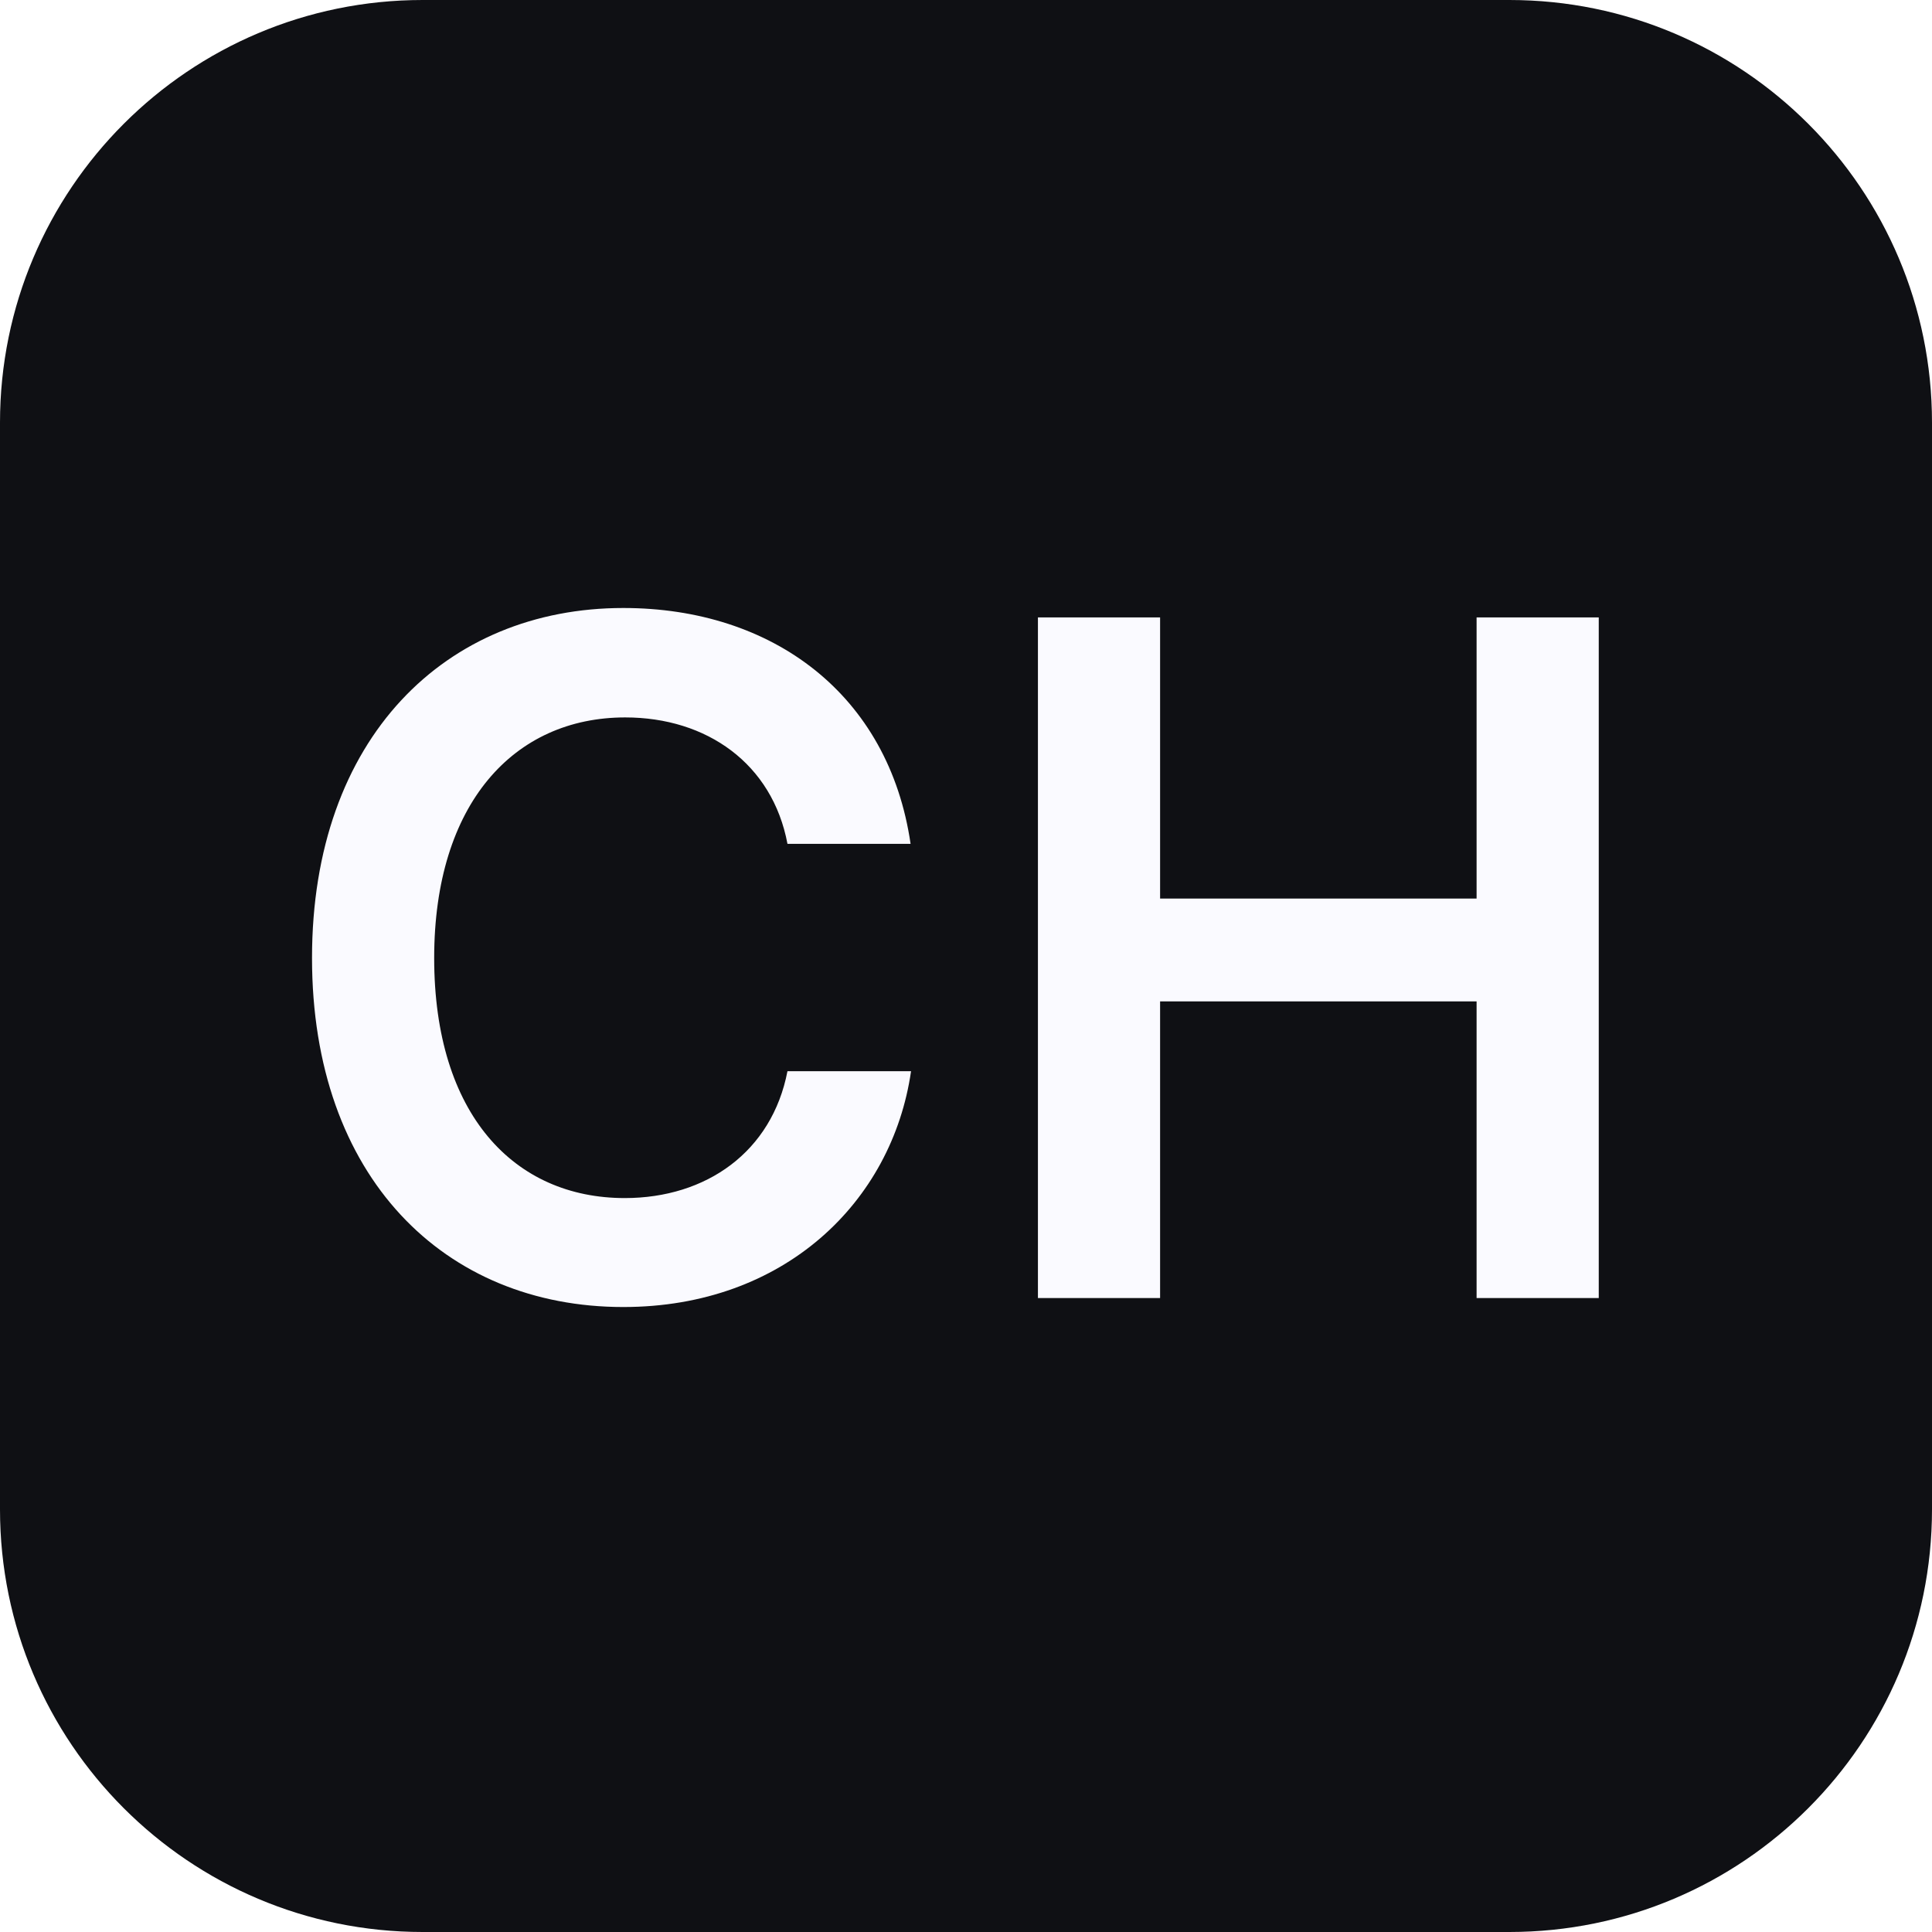
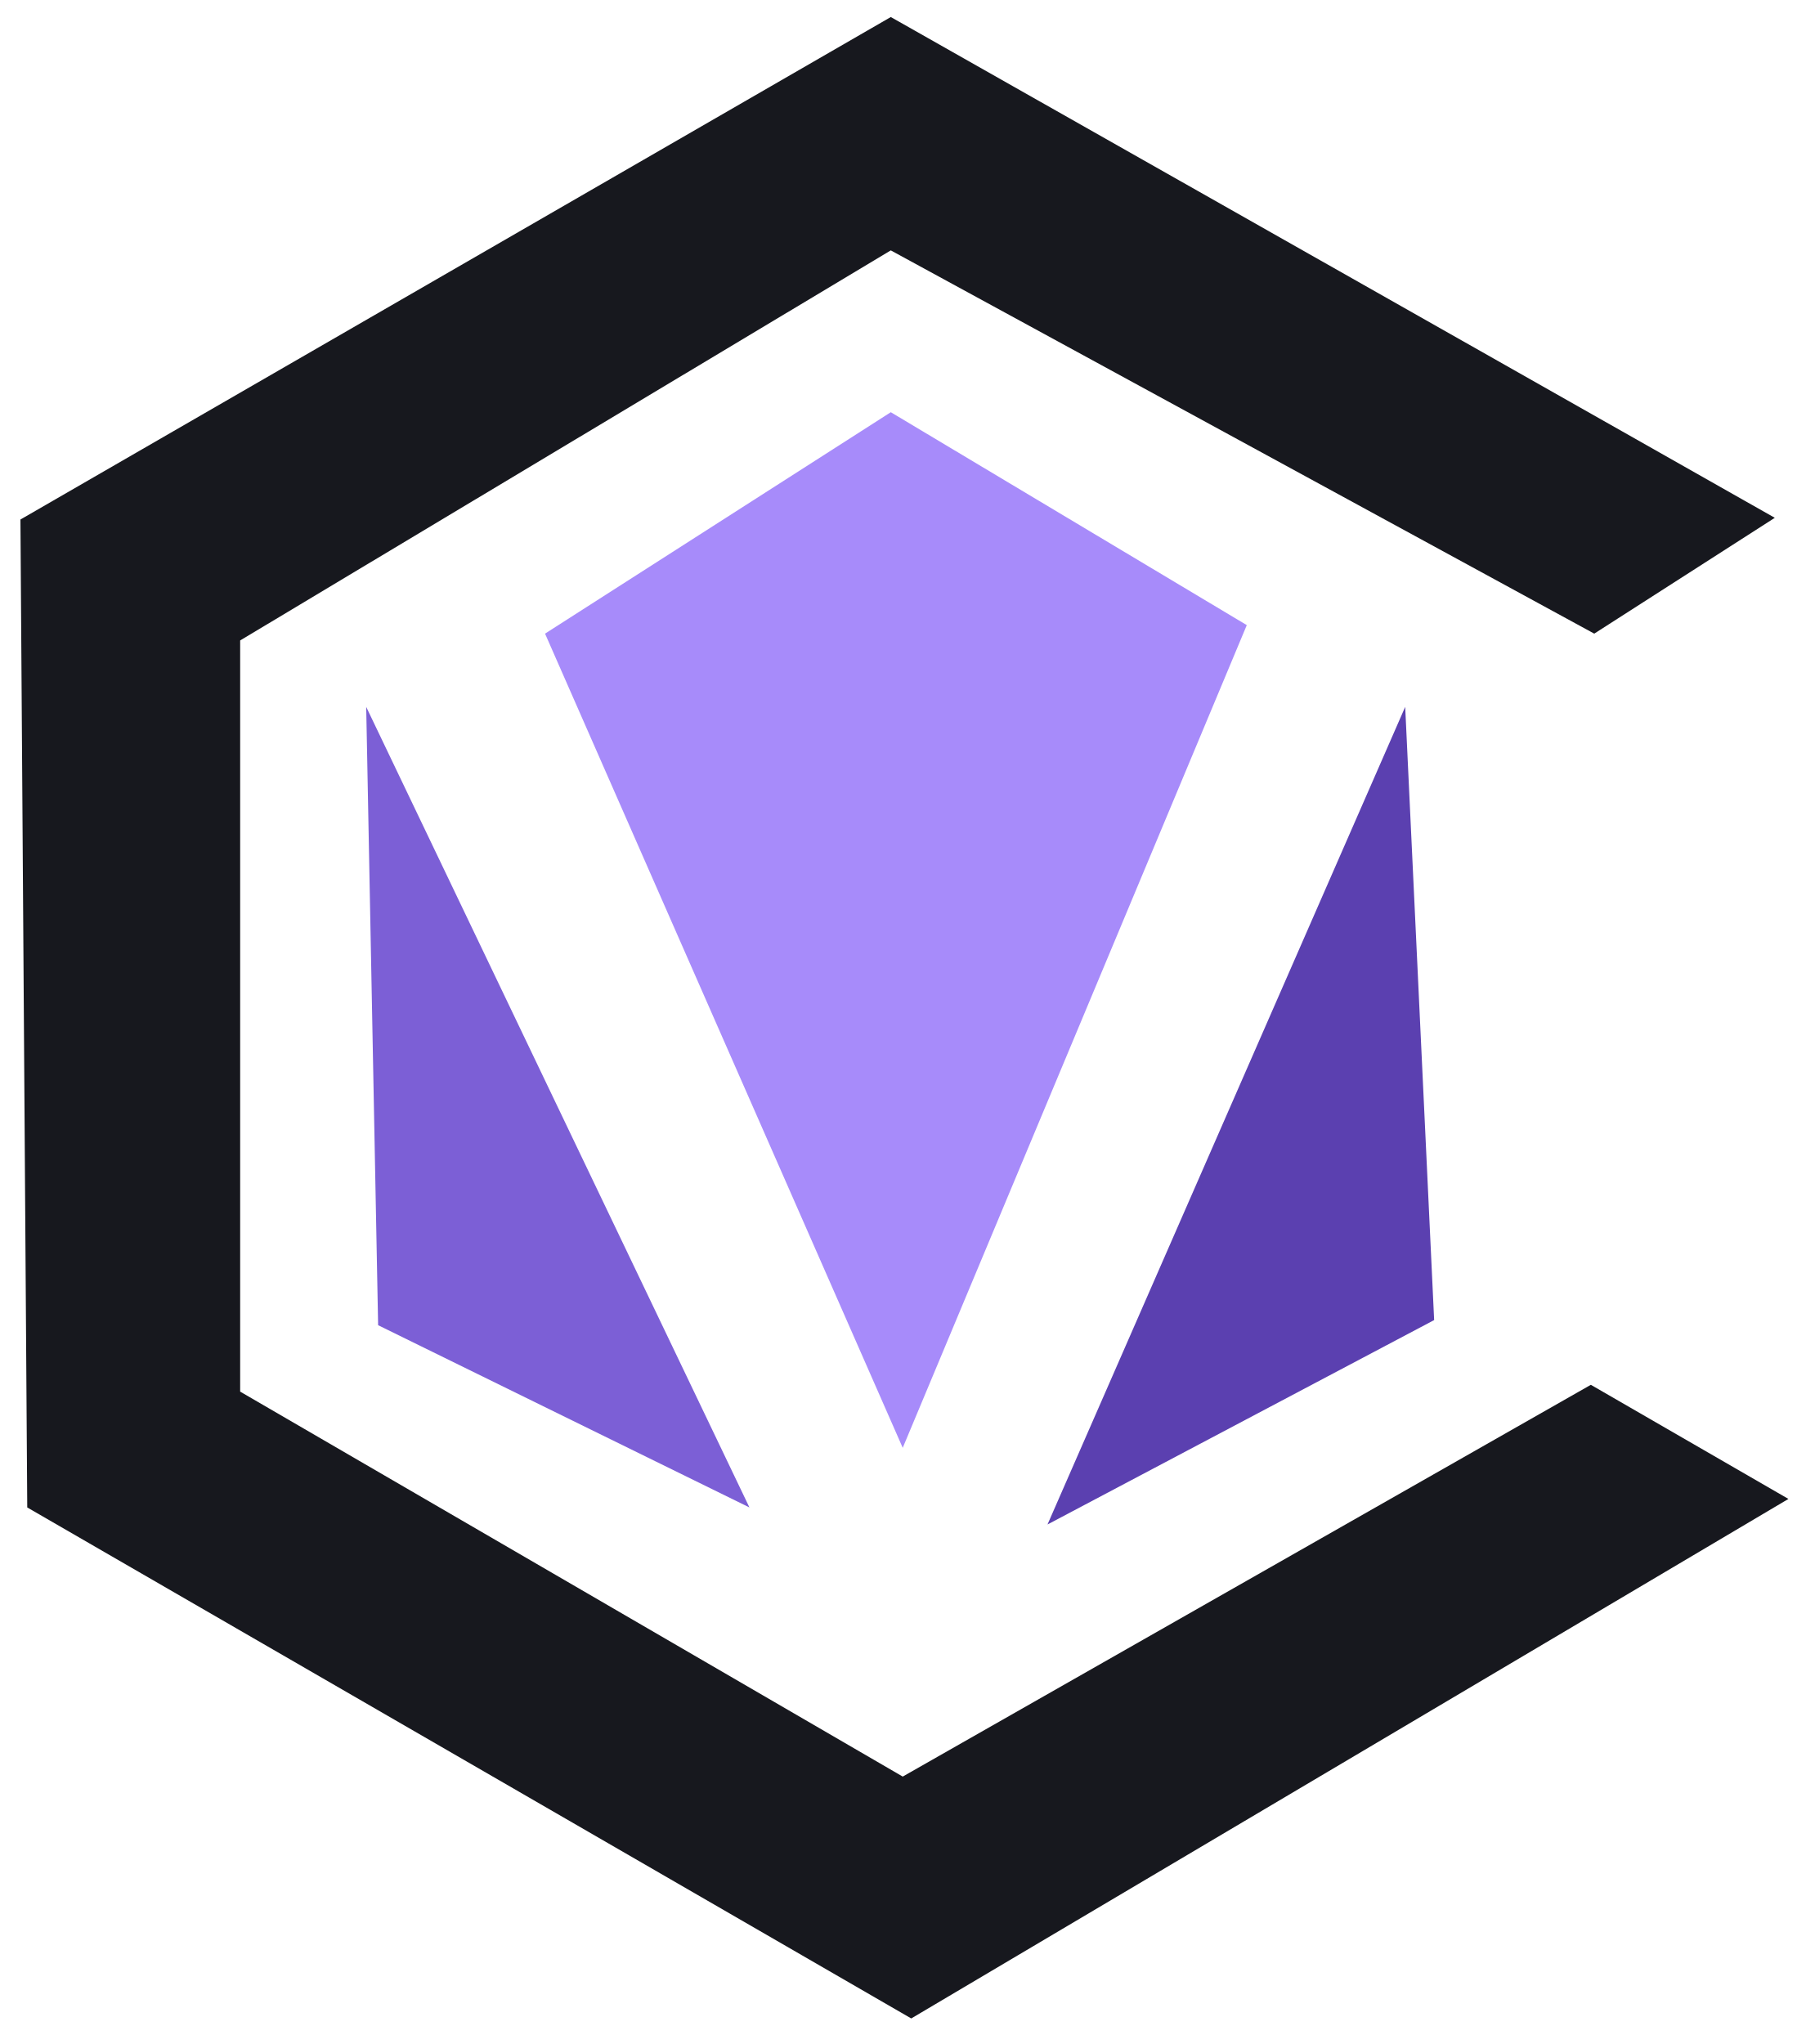
- <svg xmlns="http://www.w3.org/2000/svg" viewBox="0 0 64 64">
-   <rect width="64" height="64" rx="14" fill="#0f1014" />
-   <text x="32" y="43" text-anchor="middle" font-family="Inter, Segoe UI, Helvetica, Arial, sans-serif" font-size="31" font-weight="600" letter-spacing="0.5" fill="#fafaff">CH</text>
+ <svg xmlns="http://www.w3.org/2000/svg" viewBox="440 80 1060 1200">
+   <style>
+     .c { fill: #17181e; }
+     @media (prefers-color-scheme: dark) {
+       .c { fill: #e1e4eb; }
+     }
+   </style>
+   <path class="c" d="M963 90 L1482 384 L1376 452 L963 227 L581 456 L581 897 L970 1123 L1374 893 L1490 960 L975 1265 L456 965 L452 385 Z" />
+   <path fill="#a78bfa" d="M963 322 L1172 447 L970 930 L760 452 Z" />
+   <path fill="#7c5fd6" d="M655 495 L880 965 L662 858 Z" />
+   <path fill="#5b40b0" d="M1265 495 L1282 855 L1055 975 Z" />
</svg>
